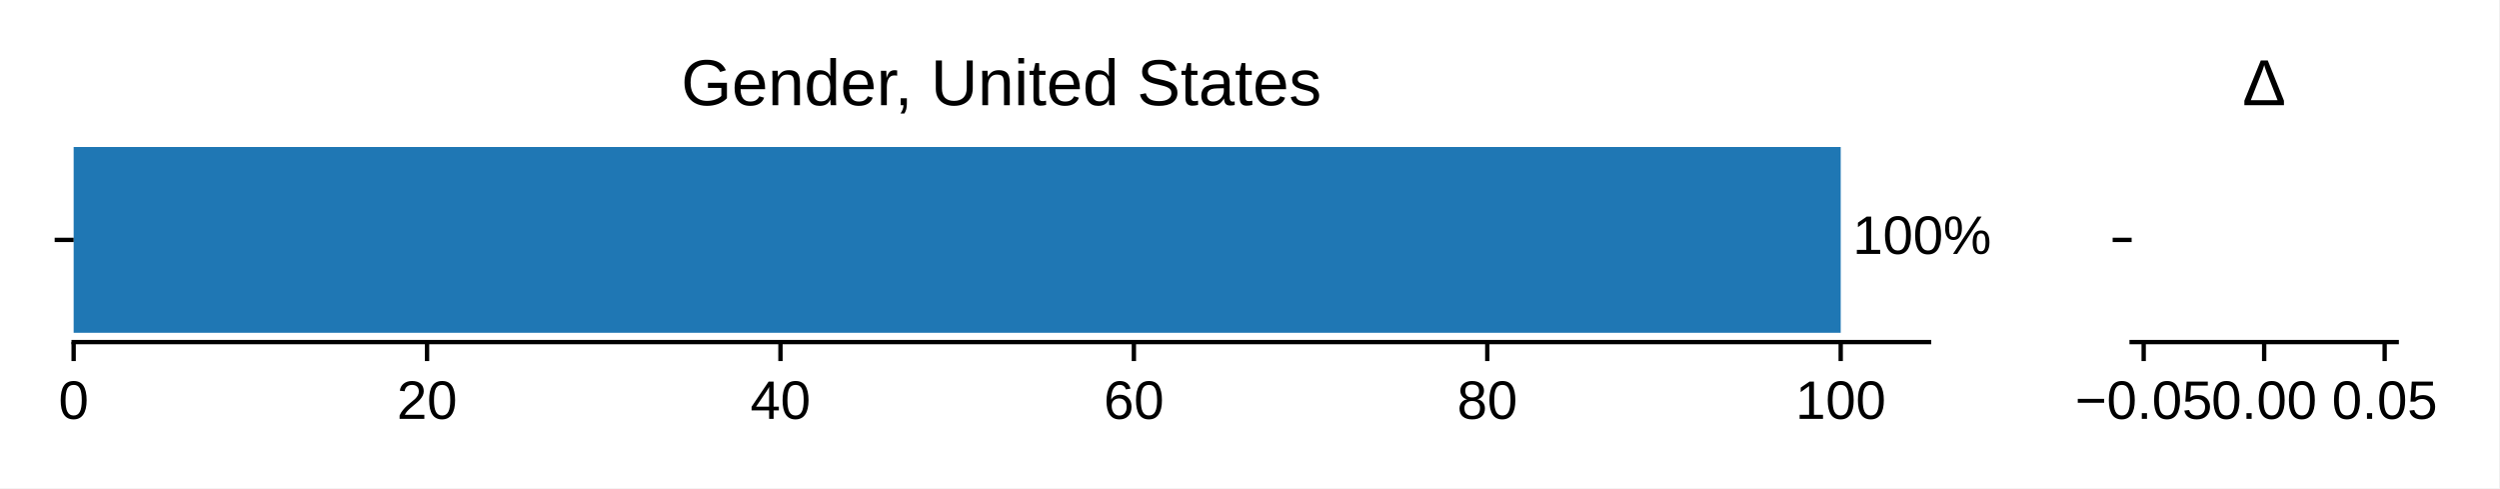
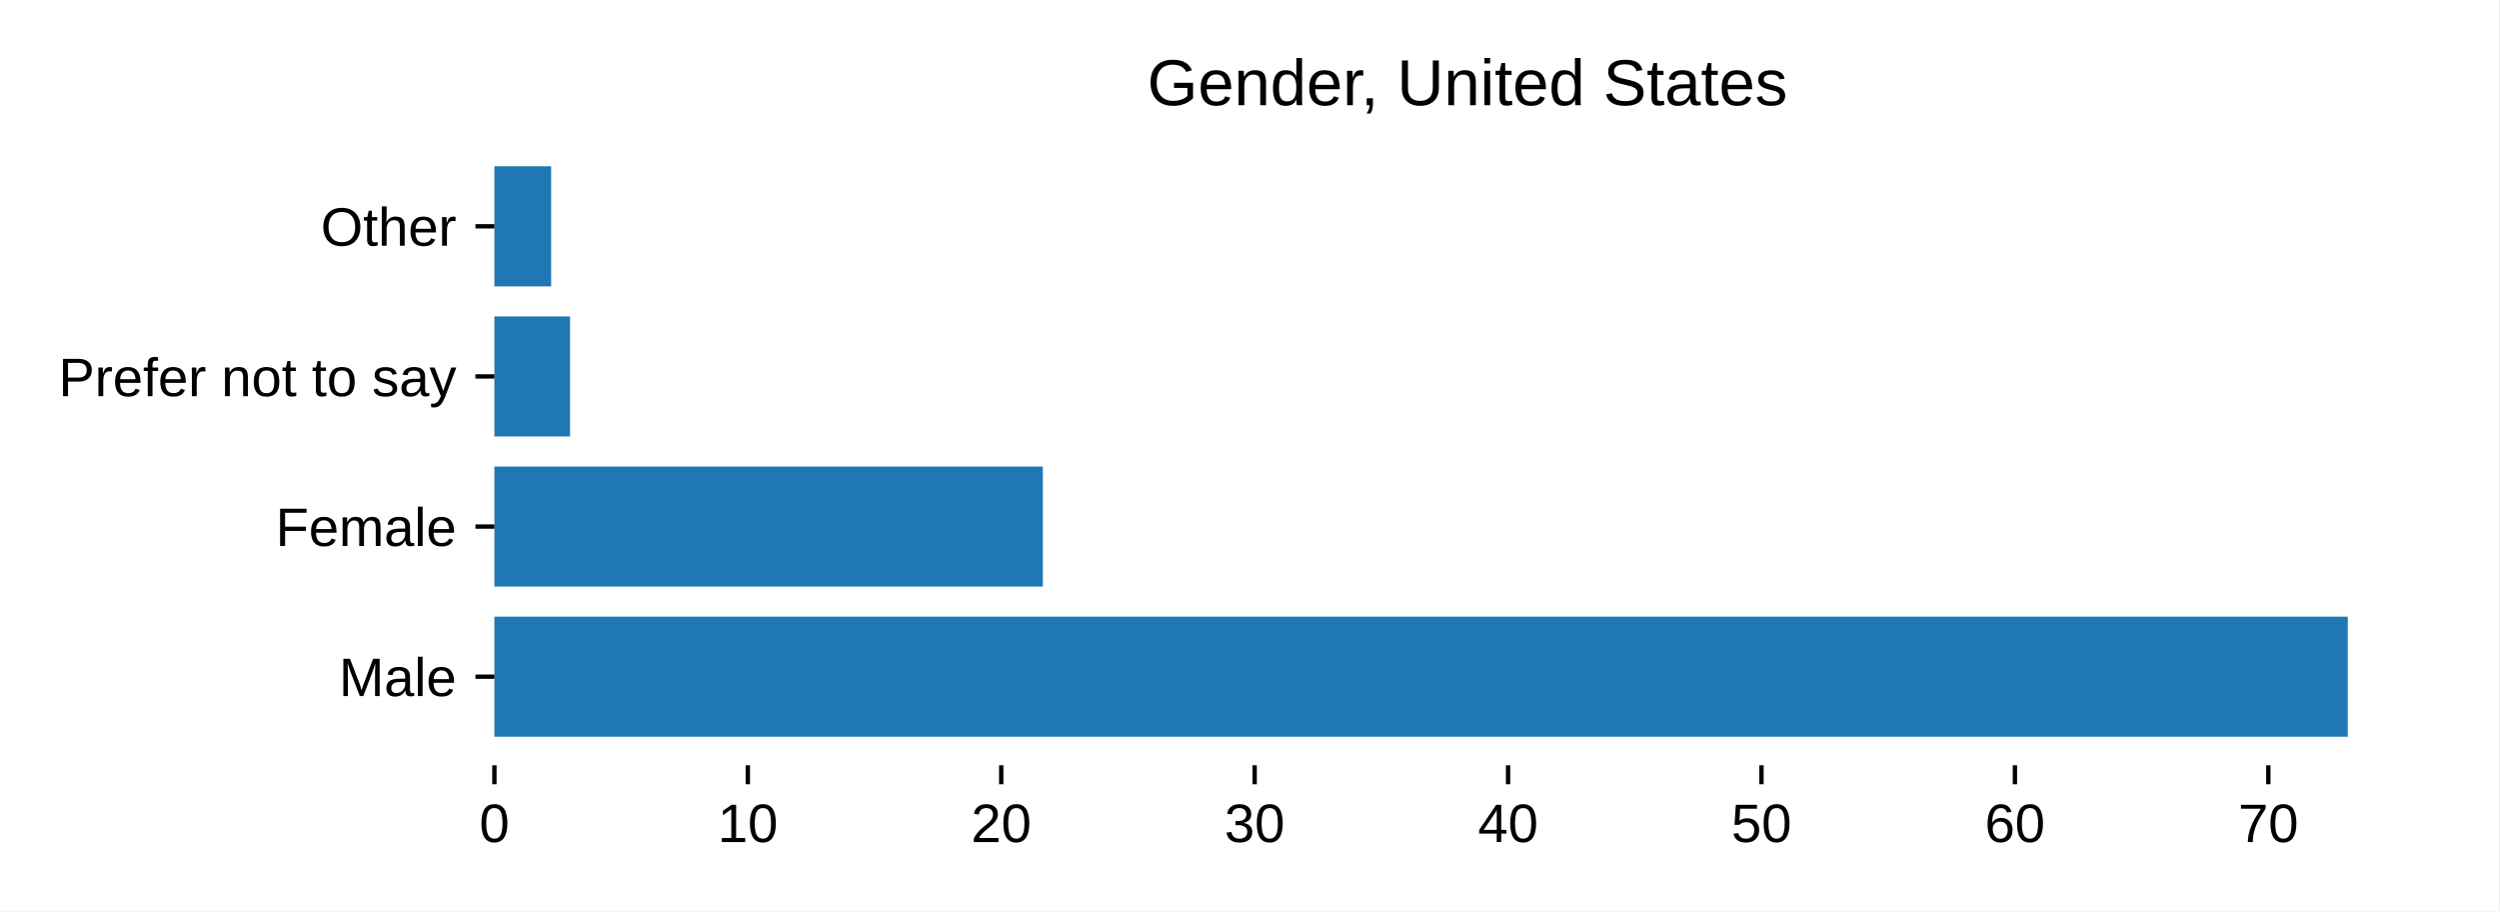
- <svg xmlns="http://www.w3.org/2000/svg" xmlns:xlink="http://www.w3.org/1999/xlink" height="90pt" version="1.1" viewBox="0 0 460.8 90" width="460.8pt">
+ <svg xmlns="http://www.w3.org/2000/svg" xmlns:xlink="http://www.w3.org/1999/xlink" height="168pt" version="1.1" viewBox="0 0 460.8 168" width="460.8pt">
  <defs>
    <style type="text/css">*{stroke-linecap:butt;stroke-linejoin:round;}</style>
  </defs>
  <g id="figure_1">
    <g id="patch_1">
-       <path d="M 0 90  L 460.8 90  L 460.8 0  L 0 0  z " style="fill:#ffffff;" />
+       <path d="M 0 168  L 460.8 168  L 460.8 0  L 0 0  z " style="fill:#ffffff;" />
    </g>
    <g id="axes_1">
      <g id="patch_2">
-         <path d="M 13.58 63.055  L 355.707 63.055  L 355.707 25.389  L 13.58 25.389  z " style="fill:#ffffff;" />
+         <path d="M 91.164 141.055  L 450 141.055  L 450 25.389  L 91.164 25.389  z " style="fill:#ffffff;" />
      </g>
      <g id="patch_3">
-         <path clip-path="url(#pc7dd955ee5)" d="M 13.58 61.343  L 339.415 61.343  L 339.415 27.101  L 13.58 27.101  z " style="fill:#1f77b4;" />
+         <path clip-path="url(#p5d4b9c9715)" d="M 91.164 135.797  L 432.913 135.797  L 432.913 113.66  L 91.164 113.66  z " style="fill:#1f77b4;" />
+       </g>
+       <g id="patch_4">
+         <path clip-path="url(#p5d4b9c9715)" d="M 91.164 108.126  L 192.294 108.126  L 192.294 85.989  L 91.164 85.989  z " style="fill:#1f77b4;" />
+       </g>
+       <g id="patch_5">
+         <path clip-path="url(#p5d4b9c9715)" d="M 91.164 80.455  L 105.113 80.455  L 105.113 58.318  L 91.164 58.318  z " style="fill:#1f77b4;" />
+       </g>
+       <g id="patch_6">
+         <path clip-path="url(#p5d4b9c9715)" d="M 91.164 52.784  L 101.626 52.784  L 101.626 30.647  L 91.164 30.647  z " style="fill:#1f77b4;" />
      </g>
      <g id="matplotlib.axis_1">
        <g id="xtick_1">
          <g id="line2d_1">
            <defs>
              <path d="M 0 0  L 0 3.5  " id="mc3a356a46d" style="stroke:#000000;stroke-width:0.8;" />
            </defs>
            <g>
-               <use style="stroke:#000000;stroke-width:0.8;" x="13.58" xlink:href="#mc3a356a46d" y="63.055" />
+               <use style="stroke:#000000;stroke-width:0.8;" x="91.164" xlink:href="#mc3a356a46d" y="141.055" />
            </g>
          </g>
          <g id="text_1">
-             <text style="font-family:Arial;font-size:10px;font-stretch:normal;font-style:normal;font-weight:normal;text-anchor:middle;" transform="rotate(-0, 13.58047, 77.2125)" x="13.58" y="77.213">0</text>
+             <text style="font-family:Arial;font-size:10px;font-stretch:normal;font-style:normal;font-weight:normal;text-anchor:middle;" transform="rotate(-0, 91.16406, 155.2125)" x="91.164" y="155.213">0</text>
          </g>
        </g>
        <g id="xtick_2">
          <g id="line2d_2">
            <g>
-               <use style="stroke:#000000;stroke-width:0.8;" x="78.747" xlink:href="#mc3a356a46d" y="63.055" />
+               <use style="stroke:#000000;stroke-width:0.8;" x="137.893" xlink:href="#mc3a356a46d" y="141.055" />
            </g>
          </g>
          <g id="text_2">
-             <text style="font-family:Arial;font-size:10px;font-stretch:normal;font-style:normal;font-weight:normal;text-anchor:middle;" transform="rotate(-0, 78.74733, 77.2125)" x="78.747" y="77.213">20</text>
+             <text style="font-family:Arial;font-size:10px;font-stretch:normal;font-style:normal;font-weight:normal;text-anchor:middle;" transform="rotate(-0, 137.8929, 155.2125)" x="137.893" y="155.213">10</text>
          </g>
        </g>
        <g id="xtick_3">
          <g id="line2d_3">
            <g>
-               <use style="stroke:#000000;stroke-width:0.8;" x="143.914" xlink:href="#mc3a356a46d" y="63.055" />
+               <use style="stroke:#000000;stroke-width:0.8;" x="184.622" xlink:href="#mc3a356a46d" y="141.055" />
            </g>
          </g>
          <g id="text_3">
-             <text style="font-family:Arial;font-size:10px;font-stretch:normal;font-style:normal;font-weight:normal;text-anchor:middle;" transform="rotate(-0, 143.9142, 77.2125)" x="143.914" y="77.213">40</text>
+             <text style="font-family:Arial;font-size:10px;font-stretch:normal;font-style:normal;font-weight:normal;text-anchor:middle;" transform="rotate(-0, 184.6218, 155.2125)" x="184.622" y="155.213">20</text>
          </g>
        </g>
        <g id="xtick_4">
          <g id="line2d_4">
            <g>
-               <use style="stroke:#000000;stroke-width:0.8;" x="209.081" xlink:href="#mc3a356a46d" y="63.055" />
+               <use style="stroke:#000000;stroke-width:0.8;" x="231.351" xlink:href="#mc3a356a46d" y="141.055" />
            </g>
          </g>
          <g id="text_4">
-             <text style="font-family:Arial;font-size:10px;font-stretch:normal;font-style:normal;font-weight:normal;text-anchor:middle;" transform="rotate(-0, 209.0811, 77.2125)" x="209.081" y="77.213">60</text>
+             <text style="font-family:Arial;font-size:10px;font-stretch:normal;font-style:normal;font-weight:normal;text-anchor:middle;" transform="rotate(-0, 231.3507, 155.2125)" x="231.351" y="155.213">30</text>
          </g>
        </g>
        <g id="xtick_5">
          <g id="line2d_5">
            <g>
-               <use style="stroke:#000000;stroke-width:0.8;" x="274.248" xlink:href="#mc3a356a46d" y="63.055" />
+               <use style="stroke:#000000;stroke-width:0.8;" x="278.08" xlink:href="#mc3a356a46d" y="141.055" />
            </g>
          </g>
          <g id="text_5">
-             <text style="font-family:Arial;font-size:10px;font-stretch:normal;font-style:normal;font-weight:normal;text-anchor:middle;" transform="rotate(-0, 274.2479, 77.2125)" x="274.248" y="77.213">80</text>
+             <text style="font-family:Arial;font-size:10px;font-stretch:normal;font-style:normal;font-weight:normal;text-anchor:middle;" transform="rotate(-0, 278.0796, 155.2125)" x="278.08" y="155.213">40</text>
          </g>
        </g>
        <g id="xtick_6">
          <g id="line2d_6">
            <g>
-               <use style="stroke:#000000;stroke-width:0.8;" x="339.415" xlink:href="#mc3a356a46d" y="63.055" />
+               <use style="stroke:#000000;stroke-width:0.8;" x="324.808" xlink:href="#mc3a356a46d" y="141.055" />
            </g>
          </g>
          <g id="text_6">
-             <text style="font-family:Arial;font-size:10px;font-stretch:normal;font-style:normal;font-weight:normal;text-anchor:middle;" transform="rotate(-0, 339.4148, 77.2125)" x="339.415" y="77.213">100</text>
+             <text style="font-family:Arial;font-size:10px;font-stretch:normal;font-style:normal;font-weight:normal;text-anchor:middle;" transform="rotate(-0, 324.8085, 155.2125)" x="324.808" y="155.213">50</text>
+           </g>
+         </g>
+         <g id="xtick_7">
+           <g id="line2d_7">
+             <g>
+               <use style="stroke:#000000;stroke-width:0.8;" x="371.537" xlink:href="#mc3a356a46d" y="141.055" />
+             </g>
+           </g>
+           <g id="text_7">
+             <text style="font-family:Arial;font-size:10px;font-stretch:normal;font-style:normal;font-weight:normal;text-anchor:middle;" transform="rotate(-0, 371.5373, 155.2125)" x="371.537" y="155.213">60</text>
+           </g>
+         </g>
+         <g id="xtick_8">
+           <g id="line2d_8">
+             <g>
+               <use style="stroke:#000000;stroke-width:0.8;" x="418.266" xlink:href="#mc3a356a46d" y="141.055" />
+             </g>
+           </g>
+           <g id="text_8">
+             <text style="font-family:Arial;font-size:10px;font-stretch:normal;font-style:normal;font-weight:normal;text-anchor:middle;" transform="rotate(-0, 418.2662, 155.2125)" x="418.266" y="155.213">70</text>
          </g>
        </g>
      </g>
      <g id="matplotlib.axis_2">
        <g id="ytick_1">
-           <g id="line2d_7">
+           <g id="line2d_9">
            <defs>
              <path d="M 0 0  L -3.5 0  " id="m82278324de" style="stroke:#000000;stroke-width:0.8;" />
            </defs>
            <g>
-               <use style="stroke:#000000;stroke-width:0.8;" x="13.58" xlink:href="#m82278324de" y="44.222" />
+               <use style="stroke:#000000;stroke-width:0.8;" x="91.164" xlink:href="#m82278324de" y="124.729" />
            </g>
+           </g>
+           <g id="text_9">
+             <text style="font-family:Arial;font-size:10px;font-stretch:normal;font-style:normal;font-weight:normal;text-anchor:end;" transform="rotate(-0, 84.16406, 128.3076)" x="84.164" y="128.308">Male</text>
+           </g>
+         </g>
+         <g id="ytick_2">
+           <g id="line2d_10">
+             <g>
+               <use style="stroke:#000000;stroke-width:0.8;" x="91.164" xlink:href="#m82278324de" y="97.058" />
+             </g>
+           </g>
+           <g id="text_10">
+             <text style="font-family:Arial;font-size:10px;font-stretch:normal;font-style:normal;font-weight:normal;text-anchor:end;" transform="rotate(-0, 84.16406, 100.6365)" x="84.164" y="100.637">Female</text>
+           </g>
+         </g>
+         <g id="ytick_3">
+           <g id="line2d_11">
+             <g>
+               <use style="stroke:#000000;stroke-width:0.8;" x="91.164" xlink:href="#m82278324de" y="69.386" />
+             </g>
+           </g>
+           <g id="text_11">
+             <text style="font-family:Arial;font-size:10px;font-stretch:normal;font-style:normal;font-weight:normal;text-anchor:end;" transform="rotate(-0, 84.16406, 73.02631)" x="84.164" y="73.026">Prefer not to say</text>
+           </g>
+         </g>
+         <g id="ytick_4">
+           <g id="line2d_12">
+             <g>
+               <use style="stroke:#000000;stroke-width:0.8;" x="91.164" xlink:href="#m82278324de" y="41.715" />
+             </g>
+           </g>
+           <g id="text_12">
+             <text style="font-family:Arial;font-size:10px;font-stretch:normal;font-style:normal;font-weight:normal;text-anchor:end;" transform="rotate(-0, 84.16406, 45.29425)" x="84.164" y="45.294">Other</text>
          </g>
        </g>
      </g>
-       <g id="patch_4">
-         <path d="M 13.58 63.055  L 355.707 63.055  " style="fill:none;stroke:#000000;stroke-linecap:square;stroke-linejoin:miter;stroke-width:0.8;" />
-       </g>
-       <g id="text_7">
-         <text style="font-family:Arial;font-size:10px;font-stretch:normal;font-style:normal;font-weight:normal;text-anchor:middle;" transform="rotate(-0, 354.4148, 46.80719)" x="354.415" y="46.807">100%</text>
-       </g>
-       <g id="text_8">
-         <text style="font-family:Arial;font-size:12px;font-stretch:normal;font-style:normal;font-weight:normal;text-anchor:middle;" transform="rotate(-0, 184.6435, 19.38938)" x="184.643" y="19.389">Gender, United States</text>
-       </g>
-     </g>
-     <g id="axes_2">
-       <g id="patch_5">
-         <path d="M 393.06 63.055  L 441.936 63.055  L 441.936 25.389  L 393.06 25.389  z " style="fill:#ffffff;" />
-       </g>
-       <g id="patch_6">
-         <path clip-path="url(#p7848e30db9)" d="M 417.498 61.343  L 417.498 61.343  L 417.498 27.101  L 417.498 27.101  z " style="fill:#ffa500;" />
-       </g>
-       <g id="matplotlib.axis_3">
-         <g id="xtick_7">
-           <g id="line2d_8">
-             <g>
-               <use style="stroke:#000000;stroke-width:0.8;" x="395.282" xlink:href="#mc3a356a46d" y="63.055" />
-             </g>
-           </g>
-           <g id="text_9">
-             <text style="font-family:Arial;font-size:10px;font-stretch:normal;font-style:normal;font-weight:normal;text-anchor:middle;" transform="rotate(-0, 395.2821, 77.2125)" x="395.282" y="77.213">−0.05</text>
-           </g>
-         </g>
-         <g id="xtick_8">
-           <g id="line2d_9">
-             <g>
-               <use style="stroke:#000000;stroke-width:0.8;" x="417.498" xlink:href="#mc3a356a46d" y="63.055" />
-             </g>
-           </g>
-           <g id="text_10">
-             <text style="font-family:Arial;font-size:10px;font-stretch:normal;font-style:normal;font-weight:normal;text-anchor:middle;" transform="rotate(-0, 417.4981, 77.2125)" x="417.498" y="77.213">0.00</text>
-           </g>
-         </g>
-         <g id="xtick_9">
-           <g id="line2d_10">
-             <g>
-               <use style="stroke:#000000;stroke-width:0.8;" x="439.714" xlink:href="#mc3a356a46d" y="63.055" />
-             </g>
-           </g>
-           <g id="text_11">
-             <text style="font-family:Arial;font-size:10px;font-stretch:normal;font-style:normal;font-weight:normal;text-anchor:middle;" transform="rotate(-0, 439.714, 77.2125)" x="439.714" y="77.213">0.05</text>
-           </g>
-         </g>
-       </g>
-       <g id="matplotlib.axis_4">
-         <g id="ytick_2">
-           <g id="line2d_11">
-             <g>
-               <use style="stroke:#000000;stroke-width:0.8;" x="393.06" xlink:href="#m82278324de" y="44.222" />
-             </g>
-           </g>
-         </g>
-       </g>
-       <g id="patch_7">
-         <path d="M 393.06 63.055  L 441.936 63.055  " style="fill:none;stroke:#000000;stroke-linecap:square;stroke-linejoin:miter;stroke-width:0.8;" />
-       </g>
-       <g id="text_12">
-         <text style="font-family:Arial;font-size:12px;font-stretch:normal;font-style:normal;font-weight:normal;text-anchor:middle;" transform="rotate(-0, 417.4981, 19.38938)" x="417.498" y="19.389">Δ</text>
+       <g id="text_13">
+         <text style="font-family:Arial;font-size:12px;font-stretch:normal;font-style:normal;font-weight:normal;text-anchor:middle;" transform="rotate(-0, 270.582, 19.38938)" x="270.582" y="19.389">Gender, United States</text>
      </g>
    </g>
  </g>
  <defs>
-     <clipPath id="pc7dd955ee5">
-       <rect height="37.665" width="342.126" x="13.58" y="25.389" />
-     </clipPath>
-     <clipPath id="p7848e30db9">
-       <rect height="37.665" width="48.875" x="393.06" y="25.389" />
+     <clipPath id="p5d4b9c9715">
+       <rect height="115.665" width="358.836" x="91.164" y="25.389" />
    </clipPath>
  </defs>
</svg>
